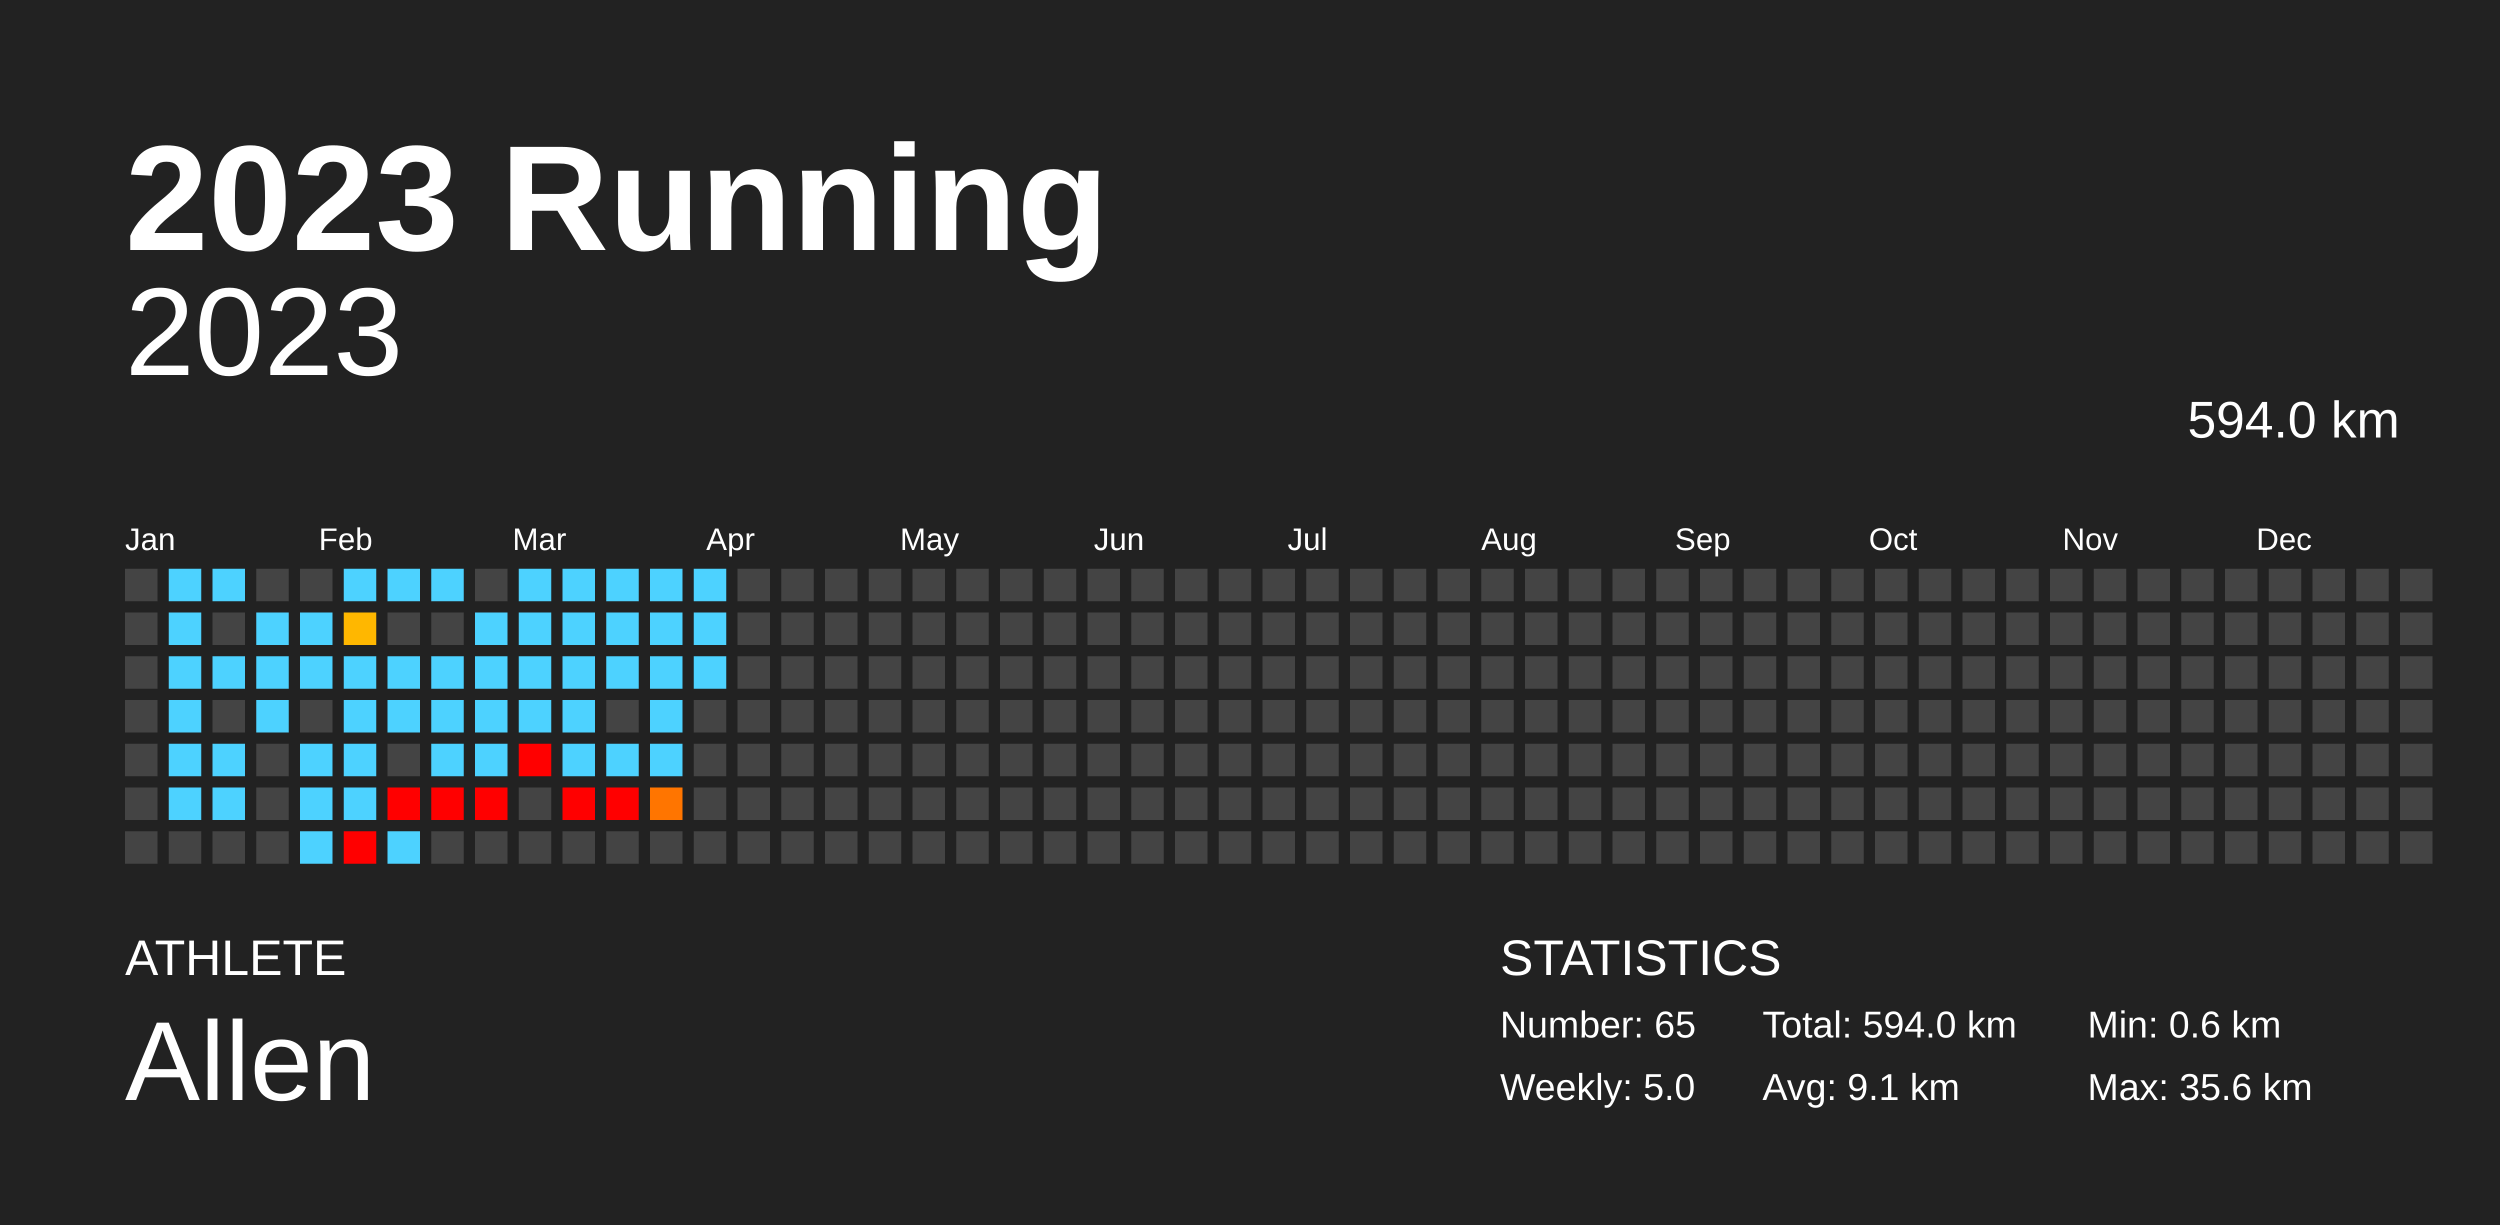
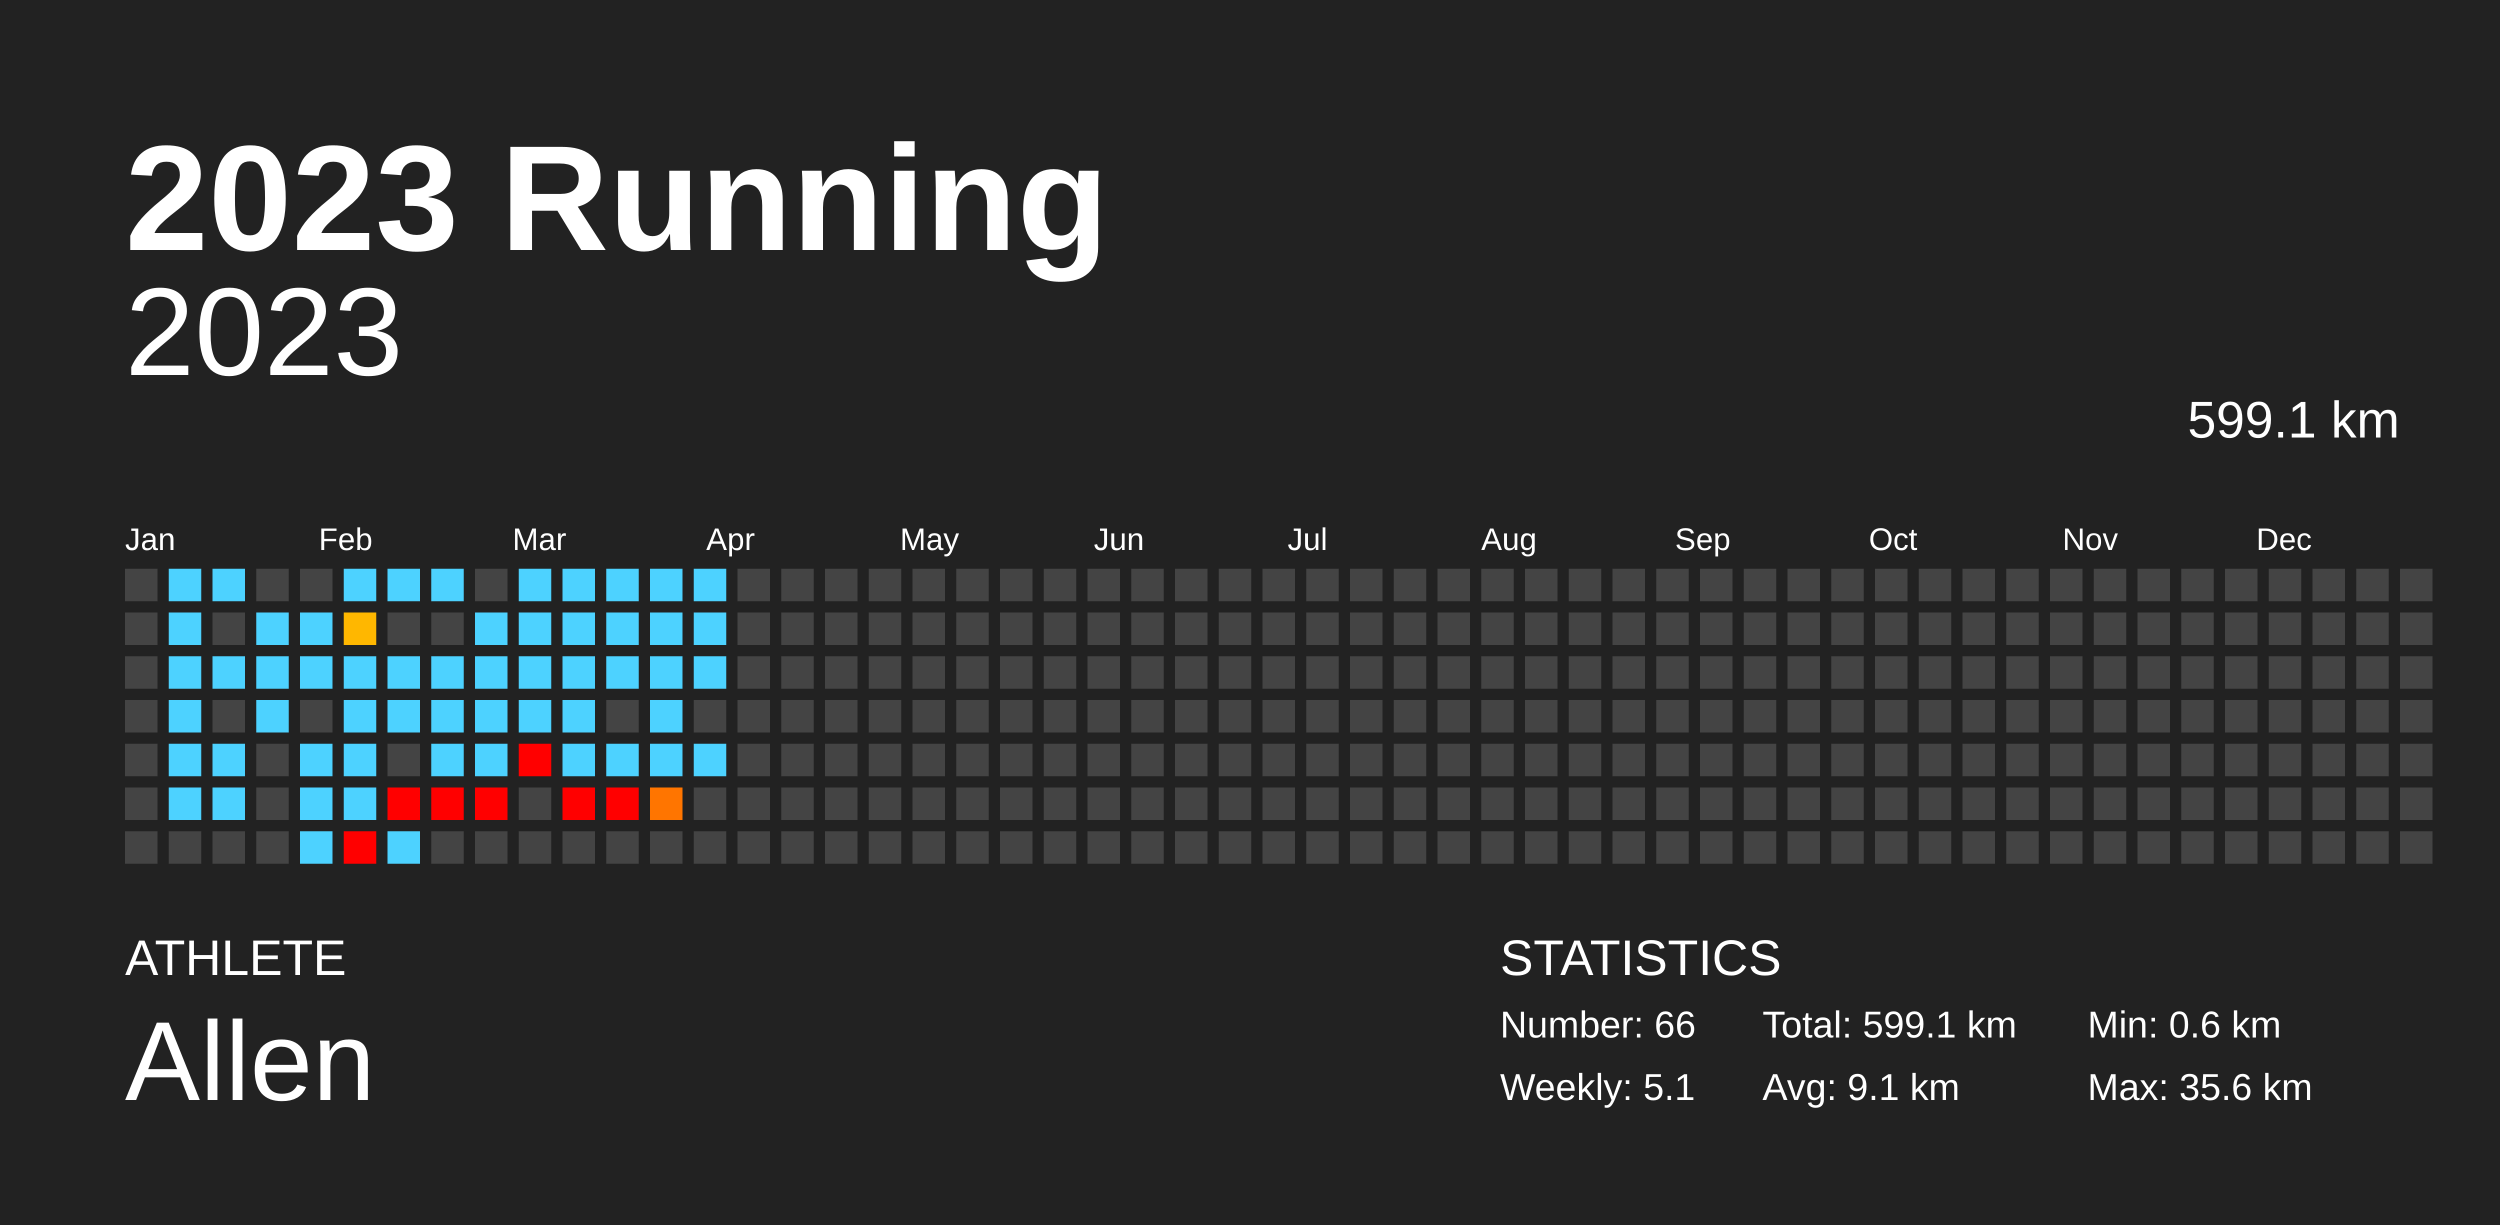
<svg xmlns="http://www.w3.org/2000/svg" baseProfile="full" height="98mm" version="1.1" viewBox="0,0,200,98" width="200mm">
  <defs />
  <rect fill="#222222" height="98" width="200" x="0" y="0" />
  <text fill="#FFFFFF" style="font-size:12px; font-family:Arial; font-weight:bold;" x="10" y="20">2023 Running</text>
  <text fill="#FFFFFF" style="font-size:4px; font-family:Arial" x="10" y="78">ATHLETE</text>
  <text fill="#FFFFFF" style="font-size:9px; font-family:Arial" x="10" y="88">Allen</text>
  <text fill="#FFFFFF" style="font-size:4px; font-family:Arial" x="120" y="78">STATISTICS</text>
-   <text fill="#FFFFFF" style="font-size:3px; font-family:Arial" x="120" y="83">Number: 65</text>
-   <text fill="#FFFFFF" style="font-size:3px; font-family:Arial" x="120" y="88">Weekly: 5.0</text>
-   <text fill="#FFFFFF" style="font-size:3px; font-family:Arial" x="141" y="83">Total: 594.0 km</text>
+   <text fill="#FFFFFF" style="font-size:3px; font-family:Arial" x="120" y="83">Number: 66</text>
+   <text fill="#FFFFFF" style="font-size:3px; font-family:Arial" x="120" y="88">Weekly: 5.1</text>
+   <text fill="#FFFFFF" style="font-size:3px; font-family:Arial" x="141" y="83">Total: 599.1 km</text>
  <text fill="#FFFFFF" style="font-size:3px; font-family:Arial" x="141" y="88">Avg: 9.1 km</text>
  <text fill="#FFFFFF" style="font-size:3px; font-family:Arial" x="167" y="83">Min: 0.6 km</text>
  <text fill="#FFFFFF" style="font-size:3px; font-family:Arial" x="167" y="88">Max: 35.6 km</text>
  <text alignment-baseline="hanging" fill="#FFFFFF" style="font-size:10.0px; font-family:Arial;" x="10" y="30">2023</text>
-   <text alignment-baseline="hanging" fill="#FFFFFF" style="font-size:4.125px; font-family:Arial;" x="175" y="35">594.0 km</text>
+   <text alignment-baseline="hanging" fill="#FFFFFF" style="font-size:4.125px; font-family:Arial;" x="175" y="35">599.1 km</text>
  <text fill="#FFFFFF" style="font-size:2.5px; font-family:Arial" x="10.0" y="44">Jan</text>
  <text fill="#FFFFFF" style="font-size:2.5px; font-family:Arial" x="25.5" y="44">Feb</text>
  <text fill="#FFFFFF" style="font-size:2.5px; font-family:Arial" x="41.0" y="44">Mar</text>
  <text fill="#FFFFFF" style="font-size:2.5px; font-family:Arial" x="56.5" y="44">Apr</text>
  <text fill="#FFFFFF" style="font-size:2.5px; font-family:Arial" x="72.0" y="44">May</text>
  <text fill="#FFFFFF" style="font-size:2.5px; font-family:Arial" x="87.5" y="44">Jun</text>
  <text fill="#FFFFFF" style="font-size:2.5px; font-family:Arial" x="103.0" y="44">Jul</text>
  <text fill="#FFFFFF" style="font-size:2.5px; font-family:Arial" x="118.5" y="44">Aug</text>
  <text fill="#FFFFFF" style="font-size:2.5px; font-family:Arial" x="134.0" y="44">Sep</text>
  <text fill="#FFFFFF" style="font-size:2.5px; font-family:Arial" x="149.5" y="44">Oct</text>
  <text fill="#FFFFFF" style="font-size:2.5px; font-family:Arial" x="165.0" y="44">Nov</text>
  <text fill="#FFFFFF" style="font-size:2.5px; font-family:Arial" x="180.5" y="44">Dec</text>
  <rect fill="#444444" height="2.6" width="2.6" x="10.0" y="45.5" />
  <rect fill="#444444" height="2.6" width="2.6" x="10.0" y="49.0" />
  <rect fill="#444444" height="2.6" width="2.6" x="10.0" y="52.5" />
  <rect fill="#444444" height="2.6" width="2.6" x="10.0" y="56.0" />
  <rect fill="#444444" height="2.6" width="2.6" x="10.0" y="59.5" />
  <rect fill="#444444" height="2.6" width="2.6" x="10.0" y="63.0" />
  <rect fill="#444444" height="2.6" width="2.6" x="10.0" y="66.5" />
  <rect fill="#4dd2ff" height="2.6" width="2.6" x="13.5" y="45.5" />
  <rect fill="#4dd2ff" height="2.6" width="2.6" x="13.5" y="49.0" />
  <rect fill="#4dd2ff" height="2.6" width="2.6" x="13.5" y="52.5" />
  <rect fill="#4dd2ff" height="2.6" width="2.6" x="13.5" y="56.0" />
  <rect fill="#4dd2ff" height="2.6" width="2.6" x="13.5" y="59.5" />
  <rect fill="#4dd2ff" height="2.6" width="2.6" x="13.5" y="63.0" />
  <rect fill="#444444" height="2.6" width="2.6" x="13.5" y="66.5" />
  <rect fill="#4dd2ff" height="2.6" width="2.6" x="17.0" y="45.5" />
  <rect fill="#444444" height="2.6" width="2.6" x="17.0" y="49.0" />
  <rect fill="#4dd2ff" height="2.6" width="2.6" x="17.0" y="52.5" />
  <rect fill="#444444" height="2.6" width="2.6" x="17.0" y="56.0" />
  <rect fill="#4dd2ff" height="2.6" width="2.6" x="17.0" y="59.5" />
  <rect fill="#4dd2ff" height="2.6" width="2.6" x="17.0" y="63.0" />
  <rect fill="#444444" height="2.6" width="2.6" x="17.0" y="66.5" />
  <rect fill="#444444" height="2.6" width="2.6" x="20.5" y="45.5" />
  <rect fill="#4dd2ff" height="2.6" width="2.6" x="20.5" y="49.0" />
  <rect fill="#4dd2ff" height="2.6" width="2.6" x="20.5" y="52.5" />
  <rect fill="#4dd2ff" height="2.6" width="2.6" x="20.5" y="56.0" />
  <rect fill="#444444" height="2.6" width="2.6" x="20.5" y="59.5" />
  <rect fill="#444444" height="2.6" width="2.6" x="20.5" y="63.0" />
  <rect fill="#444444" height="2.6" width="2.6" x="20.5" y="66.5" />
  <rect fill="#444444" height="2.6" width="2.6" x="24.0" y="45.5" />
  <rect fill="#4dd2ff" height="2.6" width="2.6" x="24.0" y="49.0" />
  <rect fill="#4dd2ff" height="2.6" width="2.6" x="24.0" y="52.5" />
  <rect fill="#444444" height="2.6" width="2.6" x="24.0" y="56.0" />
  <rect fill="#4dd2ff" height="2.6" width="2.6" x="24.0" y="59.5" />
  <rect fill="#4dd2ff" height="2.6" width="2.6" x="24.0" y="63.0" />
  <rect fill="#4dd2ff" height="2.6" width="2.6" x="24.0" y="66.5" />
  <rect fill="#4dd2ff" height="2.6" width="2.6" x="27.5" y="45.5" />
  <rect fill="#ffb700" height="2.6" width="2.6" x="27.5" y="49.0" />
  <rect fill="#4dd2ff" height="2.6" width="2.6" x="27.5" y="52.5" />
  <rect fill="#4dd2ff" height="2.6" width="2.6" x="27.5" y="56.0" />
  <rect fill="#4dd2ff" height="2.6" width="2.6" x="27.5" y="59.5" />
  <rect fill="#4dd2ff" height="2.6" width="2.6" x="27.5" y="63.0" />
  <rect fill="red" height="2.6" width="2.6" x="27.5" y="66.5" />
  <rect fill="#4dd2ff" height="2.6" width="2.6" x="31.0" y="45.5" />
  <rect fill="#444444" height="2.6" width="2.6" x="31.0" y="49.0" />
  <rect fill="#4dd2ff" height="2.6" width="2.6" x="31.0" y="52.5" />
  <rect fill="#4dd2ff" height="2.6" width="2.6" x="31.0" y="56.0" />
  <rect fill="#444444" height="2.6" width="2.6" x="31.0" y="59.5" />
  <rect fill="red" height="2.6" width="2.6" x="31.0" y="63.0" />
  <rect fill="#4dd2ff" height="2.6" width="2.6" x="31.0" y="66.5" />
  <rect fill="#4dd2ff" height="2.6" width="2.6" x="34.5" y="45.5" />
  <rect fill="#444444" height="2.6" width="2.6" x="34.5" y="49.0" />
  <rect fill="#4dd2ff" height="2.6" width="2.6" x="34.5" y="52.5" />
  <rect fill="#4dd2ff" height="2.6" width="2.6" x="34.5" y="56.0" />
  <rect fill="#4dd2ff" height="2.6" width="2.6" x="34.5" y="59.5" />
  <rect fill="red" height="2.6" width="2.6" x="34.5" y="63.0" />
  <rect fill="#444444" height="2.6" width="2.6" x="34.5" y="66.5" />
  <rect fill="#444444" height="2.6" width="2.6" x="38.0" y="45.5" />
  <rect fill="#4dd2ff" height="2.6" width="2.6" x="38.0" y="49.0" />
  <rect fill="#4dd2ff" height="2.6" width="2.6" x="38.0" y="52.5" />
  <rect fill="#4dd2ff" height="2.6" width="2.6" x="38.0" y="56.0" />
  <rect fill="#4dd2ff" height="2.6" width="2.6" x="38.0" y="59.5" />
  <rect fill="red" height="2.6" width="2.6" x="38.0" y="63.0" />
  <rect fill="#444444" height="2.6" width="2.6" x="38.0" y="66.5" />
  <rect fill="#4dd2ff" height="2.6" width="2.6" x="41.5" y="45.5" />
  <rect fill="#4dd2ff" height="2.6" width="2.6" x="41.5" y="49.0" />
  <rect fill="#4dd2ff" height="2.6" width="2.6" x="41.5" y="52.5" />
  <rect fill="#4dd2ff" height="2.6" width="2.6" x="41.5" y="56.0" />
  <rect fill="red" height="2.6" width="2.6" x="41.5" y="59.5" />
  <rect fill="#444444" height="2.6" width="2.6" x="41.5" y="63.0" />
  <rect fill="#444444" height="2.6" width="2.6" x="41.5" y="66.5" />
  <rect fill="#4dd2ff" height="2.6" width="2.6" x="45.0" y="45.5" />
  <rect fill="#4dd2ff" height="2.6" width="2.6" x="45.0" y="49.0" />
  <rect fill="#4dd2ff" height="2.6" width="2.6" x="45.0" y="52.5" />
  <rect fill="#4dd2ff" height="2.6" width="2.6" x="45.0" y="56.0" />
  <rect fill="#4dd2ff" height="2.6" width="2.6" x="45.0" y="59.5" />
  <rect fill="red" height="2.6" width="2.6" x="45.0" y="63.0" />
  <rect fill="#444444" height="2.6" width="2.6" x="45.0" y="66.5" />
  <rect fill="#4dd2ff" height="2.6" width="2.6" x="48.5" y="45.5" />
  <rect fill="#4dd2ff" height="2.6" width="2.6" x="48.5" y="49.0" />
  <rect fill="#4dd2ff" height="2.6" width="2.6" x="48.5" y="52.5" />
  <rect fill="#444444" height="2.6" width="2.6" x="48.5" y="56.0" />
  <rect fill="#4dd2ff" height="2.6" width="2.6" x="48.5" y="59.5" />
  <rect fill="red" height="2.6" width="2.6" x="48.5" y="63.0" />
  <rect fill="#444444" height="2.6" width="2.6" x="48.5" y="66.5" />
  <rect fill="#4dd2ff" height="2.6" width="2.6" x="52.0" y="45.5" />
  <rect fill="#4dd2ff" height="2.6" width="2.6" x="52.0" y="49.0" />
  <rect fill="#4dd2ff" height="2.6" width="2.6" x="52.0" y="52.5" />
  <rect fill="#4dd2ff" height="2.6" width="2.6" x="52.0" y="56.0" />
  <rect fill="#4dd2ff" height="2.6" width="2.6" x="52.0" y="59.5" />
  <rect fill="#ff7500" height="2.6" width="2.6" x="52.0" y="63.0" />
  <rect fill="#444444" height="2.6" width="2.6" x="52.0" y="66.5" />
  <rect fill="#4dd2ff" height="2.6" width="2.6" x="55.5" y="45.5" />
  <rect fill="#4dd2ff" height="2.6" width="2.6" x="55.5" y="49.0" />
  <rect fill="#4dd2ff" height="2.6" width="2.6" x="55.5" y="52.5" />
  <rect fill="#444444" height="2.6" width="2.6" x="55.5" y="56.0" />
-   <rect fill="#444444" height="2.6" width="2.6" x="55.5" y="59.5" />
+   <rect fill="#4dd2ff" height="2.6" width="2.6" x="55.5" y="59.5" />
  <rect fill="#444444" height="2.6" width="2.6" x="55.5" y="63.0" />
  <rect fill="#444444" height="2.6" width="2.6" x="55.5" y="66.5" />
  <rect fill="#444444" height="2.6" width="2.6" x="59.0" y="45.5" />
  <rect fill="#444444" height="2.6" width="2.6" x="59.0" y="49.0" />
  <rect fill="#444444" height="2.6" width="2.6" x="59.0" y="52.5" />
  <rect fill="#444444" height="2.6" width="2.6" x="59.0" y="56.0" />
  <rect fill="#444444" height="2.6" width="2.6" x="59.0" y="59.5" />
  <rect fill="#444444" height="2.6" width="2.6" x="59.0" y="63.0" />
  <rect fill="#444444" height="2.6" width="2.6" x="59.0" y="66.5" />
  <rect fill="#444444" height="2.6" width="2.6" x="62.5" y="45.5" />
  <rect fill="#444444" height="2.6" width="2.6" x="62.5" y="49.0" />
  <rect fill="#444444" height="2.6" width="2.6" x="62.5" y="52.5" />
  <rect fill="#444444" height="2.6" width="2.6" x="62.5" y="56.0" />
  <rect fill="#444444" height="2.6" width="2.6" x="62.5" y="59.5" />
  <rect fill="#444444" height="2.6" width="2.6" x="62.5" y="63.0" />
  <rect fill="#444444" height="2.6" width="2.6" x="62.5" y="66.5" />
  <rect fill="#444444" height="2.6" width="2.6" x="66.0" y="45.5" />
  <rect fill="#444444" height="2.6" width="2.6" x="66.0" y="49.0" />
  <rect fill="#444444" height="2.6" width="2.6" x="66.0" y="52.5" />
  <rect fill="#444444" height="2.6" width="2.6" x="66.0" y="56.0" />
  <rect fill="#444444" height="2.6" width="2.6" x="66.0" y="59.5" />
  <rect fill="#444444" height="2.6" width="2.6" x="66.0" y="63.0" />
  <rect fill="#444444" height="2.6" width="2.6" x="66.0" y="66.5" />
  <rect fill="#444444" height="2.6" width="2.6" x="69.5" y="45.5" />
  <rect fill="#444444" height="2.6" width="2.6" x="69.5" y="49.0" />
  <rect fill="#444444" height="2.6" width="2.6" x="69.5" y="52.5" />
  <rect fill="#444444" height="2.6" width="2.6" x="69.5" y="56.0" />
  <rect fill="#444444" height="2.6" width="2.6" x="69.5" y="59.5" />
  <rect fill="#444444" height="2.6" width="2.6" x="69.5" y="63.0" />
  <rect fill="#444444" height="2.6" width="2.6" x="69.5" y="66.5" />
  <rect fill="#444444" height="2.6" width="2.6" x="73.0" y="45.5" />
  <rect fill="#444444" height="2.6" width="2.6" x="73.0" y="49.0" />
  <rect fill="#444444" height="2.6" width="2.6" x="73.0" y="52.5" />
  <rect fill="#444444" height="2.6" width="2.6" x="73.0" y="56.0" />
  <rect fill="#444444" height="2.6" width="2.6" x="73.0" y="59.5" />
  <rect fill="#444444" height="2.6" width="2.6" x="73.0" y="63.0" />
  <rect fill="#444444" height="2.6" width="2.6" x="73.0" y="66.5" />
  <rect fill="#444444" height="2.6" width="2.6" x="76.5" y="45.5" />
  <rect fill="#444444" height="2.6" width="2.6" x="76.5" y="49.0" />
  <rect fill="#444444" height="2.6" width="2.6" x="76.5" y="52.5" />
  <rect fill="#444444" height="2.6" width="2.6" x="76.5" y="56.0" />
  <rect fill="#444444" height="2.6" width="2.6" x="76.5" y="59.5" />
  <rect fill="#444444" height="2.6" width="2.6" x="76.5" y="63.0" />
  <rect fill="#444444" height="2.6" width="2.6" x="76.5" y="66.5" />
  <rect fill="#444444" height="2.6" width="2.6" x="80.0" y="45.5" />
  <rect fill="#444444" height="2.6" width="2.6" x="80.0" y="49.0" />
  <rect fill="#444444" height="2.6" width="2.6" x="80.0" y="52.5" />
  <rect fill="#444444" height="2.6" width="2.6" x="80.0" y="56.0" />
  <rect fill="#444444" height="2.6" width="2.6" x="80.0" y="59.5" />
  <rect fill="#444444" height="2.6" width="2.6" x="80.0" y="63.0" />
  <rect fill="#444444" height="2.6" width="2.6" x="80.0" y="66.5" />
  <rect fill="#444444" height="2.6" width="2.6" x="83.5" y="45.5" />
  <rect fill="#444444" height="2.6" width="2.6" x="83.5" y="49.0" />
  <rect fill="#444444" height="2.6" width="2.6" x="83.5" y="52.5" />
  <rect fill="#444444" height="2.6" width="2.6" x="83.5" y="56.0" />
  <rect fill="#444444" height="2.6" width="2.6" x="83.5" y="59.5" />
  <rect fill="#444444" height="2.6" width="2.6" x="83.5" y="63.0" />
  <rect fill="#444444" height="2.6" width="2.6" x="83.5" y="66.5" />
  <rect fill="#444444" height="2.6" width="2.6" x="87.0" y="45.5" />
  <rect fill="#444444" height="2.6" width="2.6" x="87.0" y="49.0" />
  <rect fill="#444444" height="2.6" width="2.6" x="87.0" y="52.5" />
  <rect fill="#444444" height="2.6" width="2.6" x="87.0" y="56.0" />
  <rect fill="#444444" height="2.6" width="2.6" x="87.0" y="59.5" />
  <rect fill="#444444" height="2.6" width="2.6" x="87.0" y="63.0" />
  <rect fill="#444444" height="2.6" width="2.6" x="87.0" y="66.5" />
  <rect fill="#444444" height="2.6" width="2.6" x="90.5" y="45.5" />
  <rect fill="#444444" height="2.6" width="2.6" x="90.5" y="49.0" />
  <rect fill="#444444" height="2.6" width="2.6" x="90.5" y="52.5" />
  <rect fill="#444444" height="2.6" width="2.6" x="90.5" y="56.0" />
  <rect fill="#444444" height="2.6" width="2.6" x="90.5" y="59.5" />
  <rect fill="#444444" height="2.6" width="2.6" x="90.5" y="63.0" />
  <rect fill="#444444" height="2.6" width="2.6" x="90.5" y="66.5" />
  <rect fill="#444444" height="2.6" width="2.6" x="94.0" y="45.5" />
  <rect fill="#444444" height="2.6" width="2.6" x="94.0" y="49.0" />
  <rect fill="#444444" height="2.6" width="2.6" x="94.0" y="52.5" />
  <rect fill="#444444" height="2.6" width="2.6" x="94.0" y="56.0" />
  <rect fill="#444444" height="2.6" width="2.6" x="94.0" y="59.5" />
  <rect fill="#444444" height="2.6" width="2.6" x="94.0" y="63.0" />
  <rect fill="#444444" height="2.6" width="2.6" x="94.0" y="66.5" />
  <rect fill="#444444" height="2.6" width="2.6" x="97.5" y="45.5" />
  <rect fill="#444444" height="2.6" width="2.6" x="97.5" y="49.0" />
  <rect fill="#444444" height="2.6" width="2.6" x="97.5" y="52.5" />
  <rect fill="#444444" height="2.6" width="2.6" x="97.5" y="56.0" />
  <rect fill="#444444" height="2.6" width="2.6" x="97.5" y="59.5" />
  <rect fill="#444444" height="2.6" width="2.6" x="97.5" y="63.0" />
  <rect fill="#444444" height="2.6" width="2.6" x="97.5" y="66.5" />
  <rect fill="#444444" height="2.6" width="2.6" x="101.0" y="45.5" />
  <rect fill="#444444" height="2.6" width="2.6" x="101.0" y="49.0" />
  <rect fill="#444444" height="2.6" width="2.6" x="101.0" y="52.5" />
  <rect fill="#444444" height="2.6" width="2.6" x="101.0" y="56.0" />
  <rect fill="#444444" height="2.6" width="2.6" x="101.0" y="59.5" />
  <rect fill="#444444" height="2.6" width="2.6" x="101.0" y="63.0" />
  <rect fill="#444444" height="2.6" width="2.6" x="101.0" y="66.5" />
  <rect fill="#444444" height="2.6" width="2.6" x="104.5" y="45.5" />
  <rect fill="#444444" height="2.6" width="2.6" x="104.5" y="49.0" />
  <rect fill="#444444" height="2.6" width="2.6" x="104.5" y="52.5" />
  <rect fill="#444444" height="2.6" width="2.6" x="104.5" y="56.0" />
  <rect fill="#444444" height="2.6" width="2.6" x="104.5" y="59.5" />
  <rect fill="#444444" height="2.6" width="2.6" x="104.5" y="63.0" />
  <rect fill="#444444" height="2.6" width="2.6" x="104.5" y="66.5" />
  <rect fill="#444444" height="2.6" width="2.6" x="108.0" y="45.5" />
  <rect fill="#444444" height="2.6" width="2.6" x="108.0" y="49.0" />
  <rect fill="#444444" height="2.6" width="2.6" x="108.0" y="52.5" />
  <rect fill="#444444" height="2.6" width="2.6" x="108.0" y="56.0" />
  <rect fill="#444444" height="2.6" width="2.6" x="108.0" y="59.5" />
  <rect fill="#444444" height="2.6" width="2.6" x="108.0" y="63.0" />
  <rect fill="#444444" height="2.6" width="2.6" x="108.0" y="66.5" />
  <rect fill="#444444" height="2.6" width="2.6" x="111.5" y="45.5" />
  <rect fill="#444444" height="2.6" width="2.6" x="111.5" y="49.0" />
  <rect fill="#444444" height="2.6" width="2.6" x="111.5" y="52.5" />
  <rect fill="#444444" height="2.6" width="2.6" x="111.5" y="56.0" />
  <rect fill="#444444" height="2.6" width="2.6" x="111.5" y="59.5" />
  <rect fill="#444444" height="2.6" width="2.6" x="111.5" y="63.0" />
  <rect fill="#444444" height="2.6" width="2.6" x="111.5" y="66.5" />
  <rect fill="#444444" height="2.6" width="2.6" x="115.0" y="45.5" />
  <rect fill="#444444" height="2.6" width="2.6" x="115.0" y="49.0" />
  <rect fill="#444444" height="2.6" width="2.6" x="115.0" y="52.5" />
  <rect fill="#444444" height="2.6" width="2.6" x="115.0" y="56.0" />
  <rect fill="#444444" height="2.6" width="2.6" x="115.0" y="59.5" />
  <rect fill="#444444" height="2.6" width="2.6" x="115.0" y="63.0" />
  <rect fill="#444444" height="2.6" width="2.6" x="115.0" y="66.5" />
  <rect fill="#444444" height="2.6" width="2.6" x="118.5" y="45.5" />
  <rect fill="#444444" height="2.6" width="2.6" x="118.5" y="49.0" />
  <rect fill="#444444" height="2.6" width="2.6" x="118.5" y="52.5" />
  <rect fill="#444444" height="2.6" width="2.6" x="118.5" y="56.0" />
  <rect fill="#444444" height="2.6" width="2.6" x="118.5" y="59.5" />
  <rect fill="#444444" height="2.6" width="2.6" x="118.5" y="63.0" />
  <rect fill="#444444" height="2.6" width="2.6" x="118.5" y="66.5" />
  <rect fill="#444444" height="2.6" width="2.6" x="122.0" y="45.5" />
  <rect fill="#444444" height="2.6" width="2.6" x="122.0" y="49.0" />
  <rect fill="#444444" height="2.6" width="2.6" x="122.0" y="52.5" />
  <rect fill="#444444" height="2.6" width="2.6" x="122.0" y="56.0" />
  <rect fill="#444444" height="2.6" width="2.6" x="122.0" y="59.5" />
  <rect fill="#444444" height="2.6" width="2.6" x="122.0" y="63.0" />
  <rect fill="#444444" height="2.6" width="2.6" x="122.0" y="66.5" />
  <rect fill="#444444" height="2.6" width="2.6" x="125.5" y="45.5" />
  <rect fill="#444444" height="2.6" width="2.6" x="125.5" y="49.0" />
  <rect fill="#444444" height="2.6" width="2.6" x="125.5" y="52.5" />
  <rect fill="#444444" height="2.6" width="2.6" x="125.5" y="56.0" />
  <rect fill="#444444" height="2.6" width="2.6" x="125.5" y="59.5" />
  <rect fill="#444444" height="2.6" width="2.6" x="125.5" y="63.0" />
  <rect fill="#444444" height="2.6" width="2.6" x="125.5" y="66.5" />
  <rect fill="#444444" height="2.6" width="2.6" x="129.0" y="45.5" />
  <rect fill="#444444" height="2.6" width="2.6" x="129.0" y="49.0" />
  <rect fill="#444444" height="2.6" width="2.6" x="129.0" y="52.5" />
  <rect fill="#444444" height="2.6" width="2.6" x="129.0" y="56.0" />
  <rect fill="#444444" height="2.6" width="2.6" x="129.0" y="59.5" />
  <rect fill="#444444" height="2.6" width="2.6" x="129.0" y="63.0" />
  <rect fill="#444444" height="2.6" width="2.6" x="129.0" y="66.5" />
  <rect fill="#444444" height="2.6" width="2.6" x="132.5" y="45.5" />
  <rect fill="#444444" height="2.6" width="2.6" x="132.5" y="49.0" />
  <rect fill="#444444" height="2.6" width="2.6" x="132.5" y="52.5" />
  <rect fill="#444444" height="2.6" width="2.6" x="132.5" y="56.0" />
  <rect fill="#444444" height="2.6" width="2.6" x="132.5" y="59.5" />
  <rect fill="#444444" height="2.6" width="2.6" x="132.5" y="63.0" />
  <rect fill="#444444" height="2.6" width="2.6" x="132.5" y="66.5" />
  <rect fill="#444444" height="2.6" width="2.6" x="136.0" y="45.5" />
  <rect fill="#444444" height="2.6" width="2.6" x="136.0" y="49.0" />
  <rect fill="#444444" height="2.6" width="2.6" x="136.0" y="52.5" />
  <rect fill="#444444" height="2.6" width="2.6" x="136.0" y="56.0" />
  <rect fill="#444444" height="2.6" width="2.6" x="136.0" y="59.5" />
  <rect fill="#444444" height="2.6" width="2.6" x="136.0" y="63.0" />
  <rect fill="#444444" height="2.6" width="2.6" x="136.0" y="66.5" />
  <rect fill="#444444" height="2.6" width="2.6" x="139.5" y="45.5" />
  <rect fill="#444444" height="2.6" width="2.6" x="139.5" y="49.0" />
  <rect fill="#444444" height="2.6" width="2.6" x="139.5" y="52.5" />
  <rect fill="#444444" height="2.6" width="2.6" x="139.5" y="56.0" />
  <rect fill="#444444" height="2.6" width="2.6" x="139.5" y="59.5" />
  <rect fill="#444444" height="2.6" width="2.6" x="139.5" y="63.0" />
  <rect fill="#444444" height="2.6" width="2.6" x="139.5" y="66.5" />
  <rect fill="#444444" height="2.6" width="2.6" x="143.0" y="45.5" />
  <rect fill="#444444" height="2.6" width="2.6" x="143.0" y="49.0" />
  <rect fill="#444444" height="2.6" width="2.6" x="143.0" y="52.5" />
  <rect fill="#444444" height="2.6" width="2.6" x="143.0" y="56.0" />
  <rect fill="#444444" height="2.6" width="2.6" x="143.0" y="59.5" />
  <rect fill="#444444" height="2.6" width="2.6" x="143.0" y="63.0" />
  <rect fill="#444444" height="2.6" width="2.6" x="143.0" y="66.5" />
  <rect fill="#444444" height="2.6" width="2.6" x="146.5" y="45.5" />
  <rect fill="#444444" height="2.6" width="2.6" x="146.5" y="49.0" />
  <rect fill="#444444" height="2.6" width="2.6" x="146.5" y="52.5" />
  <rect fill="#444444" height="2.6" width="2.6" x="146.5" y="56.0" />
  <rect fill="#444444" height="2.6" width="2.6" x="146.5" y="59.5" />
  <rect fill="#444444" height="2.6" width="2.6" x="146.5" y="63.0" />
  <rect fill="#444444" height="2.6" width="2.6" x="146.5" y="66.5" />
  <rect fill="#444444" height="2.6" width="2.6" x="150.0" y="45.5" />
  <rect fill="#444444" height="2.6" width="2.6" x="150.0" y="49.0" />
  <rect fill="#444444" height="2.6" width="2.6" x="150.0" y="52.5" />
  <rect fill="#444444" height="2.6" width="2.6" x="150.0" y="56.0" />
  <rect fill="#444444" height="2.6" width="2.6" x="150.0" y="59.5" />
  <rect fill="#444444" height="2.6" width="2.6" x="150.0" y="63.0" />
  <rect fill="#444444" height="2.6" width="2.6" x="150.0" y="66.5" />
  <rect fill="#444444" height="2.6" width="2.6" x="153.5" y="45.5" />
  <rect fill="#444444" height="2.6" width="2.6" x="153.5" y="49.0" />
  <rect fill="#444444" height="2.6" width="2.6" x="153.5" y="52.5" />
  <rect fill="#444444" height="2.6" width="2.6" x="153.5" y="56.0" />
  <rect fill="#444444" height="2.6" width="2.6" x="153.5" y="59.5" />
  <rect fill="#444444" height="2.6" width="2.6" x="153.5" y="63.0" />
  <rect fill="#444444" height="2.6" width="2.6" x="153.5" y="66.5" />
  <rect fill="#444444" height="2.6" width="2.6" x="157.0" y="45.5" />
  <rect fill="#444444" height="2.6" width="2.6" x="157.0" y="49.0" />
  <rect fill="#444444" height="2.6" width="2.6" x="157.0" y="52.5" />
  <rect fill="#444444" height="2.6" width="2.6" x="157.0" y="56.0" />
  <rect fill="#444444" height="2.6" width="2.6" x="157.0" y="59.5" />
  <rect fill="#444444" height="2.6" width="2.6" x="157.0" y="63.0" />
  <rect fill="#444444" height="2.6" width="2.6" x="157.0" y="66.5" />
  <rect fill="#444444" height="2.6" width="2.6" x="160.5" y="45.5" />
  <rect fill="#444444" height="2.6" width="2.6" x="160.5" y="49.0" />
  <rect fill="#444444" height="2.6" width="2.6" x="160.5" y="52.5" />
  <rect fill="#444444" height="2.6" width="2.6" x="160.5" y="56.0" />
  <rect fill="#444444" height="2.6" width="2.6" x="160.5" y="59.5" />
  <rect fill="#444444" height="2.6" width="2.6" x="160.5" y="63.0" />
  <rect fill="#444444" height="2.6" width="2.6" x="160.5" y="66.5" />
  <rect fill="#444444" height="2.6" width="2.6" x="164.0" y="45.5" />
  <rect fill="#444444" height="2.6" width="2.6" x="164.0" y="49.0" />
  <rect fill="#444444" height="2.6" width="2.6" x="164.0" y="52.5" />
  <rect fill="#444444" height="2.6" width="2.6" x="164.0" y="56.0" />
  <rect fill="#444444" height="2.6" width="2.6" x="164.0" y="59.5" />
  <rect fill="#444444" height="2.6" width="2.6" x="164.0" y="63.0" />
  <rect fill="#444444" height="2.6" width="2.6" x="164.0" y="66.5" />
  <rect fill="#444444" height="2.6" width="2.6" x="167.5" y="45.5" />
  <rect fill="#444444" height="2.6" width="2.6" x="167.5" y="49.0" />
  <rect fill="#444444" height="2.6" width="2.6" x="167.5" y="52.5" />
  <rect fill="#444444" height="2.6" width="2.6" x="167.5" y="56.0" />
  <rect fill="#444444" height="2.6" width="2.6" x="167.5" y="59.5" />
  <rect fill="#444444" height="2.6" width="2.6" x="167.5" y="63.0" />
  <rect fill="#444444" height="2.6" width="2.6" x="167.5" y="66.5" />
  <rect fill="#444444" height="2.6" width="2.6" x="171.0" y="45.5" />
  <rect fill="#444444" height="2.6" width="2.6" x="171.0" y="49.0" />
  <rect fill="#444444" height="2.6" width="2.6" x="171.0" y="52.5" />
  <rect fill="#444444" height="2.6" width="2.6" x="171.0" y="56.0" />
  <rect fill="#444444" height="2.6" width="2.6" x="171.0" y="59.5" />
  <rect fill="#444444" height="2.6" width="2.6" x="171.0" y="63.0" />
  <rect fill="#444444" height="2.6" width="2.6" x="171.0" y="66.5" />
  <rect fill="#444444" height="2.6" width="2.6" x="174.5" y="45.5" />
  <rect fill="#444444" height="2.6" width="2.6" x="174.5" y="49.0" />
  <rect fill="#444444" height="2.6" width="2.6" x="174.5" y="52.5" />
  <rect fill="#444444" height="2.6" width="2.6" x="174.5" y="56.0" />
  <rect fill="#444444" height="2.6" width="2.6" x="174.5" y="59.5" />
  <rect fill="#444444" height="2.6" width="2.6" x="174.5" y="63.0" />
  <rect fill="#444444" height="2.6" width="2.6" x="174.5" y="66.5" />
  <rect fill="#444444" height="2.6" width="2.6" x="178.0" y="45.5" />
  <rect fill="#444444" height="2.6" width="2.6" x="178.0" y="49.0" />
  <rect fill="#444444" height="2.6" width="2.6" x="178.0" y="52.5" />
  <rect fill="#444444" height="2.6" width="2.6" x="178.0" y="56.0" />
  <rect fill="#444444" height="2.6" width="2.6" x="178.0" y="59.5" />
  <rect fill="#444444" height="2.6" width="2.6" x="178.0" y="63.0" />
  <rect fill="#444444" height="2.6" width="2.6" x="178.0" y="66.5" />
  <rect fill="#444444" height="2.6" width="2.6" x="181.5" y="45.5" />
  <rect fill="#444444" height="2.6" width="2.6" x="181.5" y="49.0" />
  <rect fill="#444444" height="2.6" width="2.6" x="181.5" y="52.5" />
  <rect fill="#444444" height="2.6" width="2.6" x="181.5" y="56.0" />
  <rect fill="#444444" height="2.6" width="2.6" x="181.5" y="59.5" />
  <rect fill="#444444" height="2.6" width="2.6" x="181.5" y="63.0" />
  <rect fill="#444444" height="2.6" width="2.6" x="181.5" y="66.5" />
  <rect fill="#444444" height="2.6" width="2.6" x="185.0" y="45.5" />
  <rect fill="#444444" height="2.6" width="2.6" x="185.0" y="49.0" />
  <rect fill="#444444" height="2.6" width="2.6" x="185.0" y="52.5" />
  <rect fill="#444444" height="2.6" width="2.6" x="185.0" y="56.0" />
  <rect fill="#444444" height="2.6" width="2.6" x="185.0" y="59.5" />
  <rect fill="#444444" height="2.6" width="2.6" x="185.0" y="63.0" />
  <rect fill="#444444" height="2.6" width="2.6" x="185.0" y="66.5" />
  <rect fill="#444444" height="2.6" width="2.6" x="188.5" y="45.5" />
  <rect fill="#444444" height="2.6" width="2.6" x="188.5" y="49.0" />
  <rect fill="#444444" height="2.6" width="2.6" x="188.5" y="52.5" />
  <rect fill="#444444" height="2.6" width="2.6" x="188.5" y="56.0" />
  <rect fill="#444444" height="2.6" width="2.6" x="188.5" y="59.5" />
  <rect fill="#444444" height="2.6" width="2.6" x="188.5" y="63.0" />
  <rect fill="#444444" height="2.6" width="2.6" x="188.5" y="66.5" />
  <rect fill="#444444" height="2.6" width="2.6" x="192.0" y="45.5" />
  <rect fill="#444444" height="2.6" width="2.6" x="192.0" y="49.0" />
  <rect fill="#444444" height="2.6" width="2.6" x="192.0" y="52.5" />
  <rect fill="#444444" height="2.6" width="2.6" x="192.0" y="56.0" />
  <rect fill="#444444" height="2.6" width="2.6" x="192.0" y="59.5" />
  <rect fill="#444444" height="2.6" width="2.6" x="192.0" y="63.0" />
  <rect fill="#444444" height="2.6" width="2.6" x="192.0" y="66.5" />
</svg>
